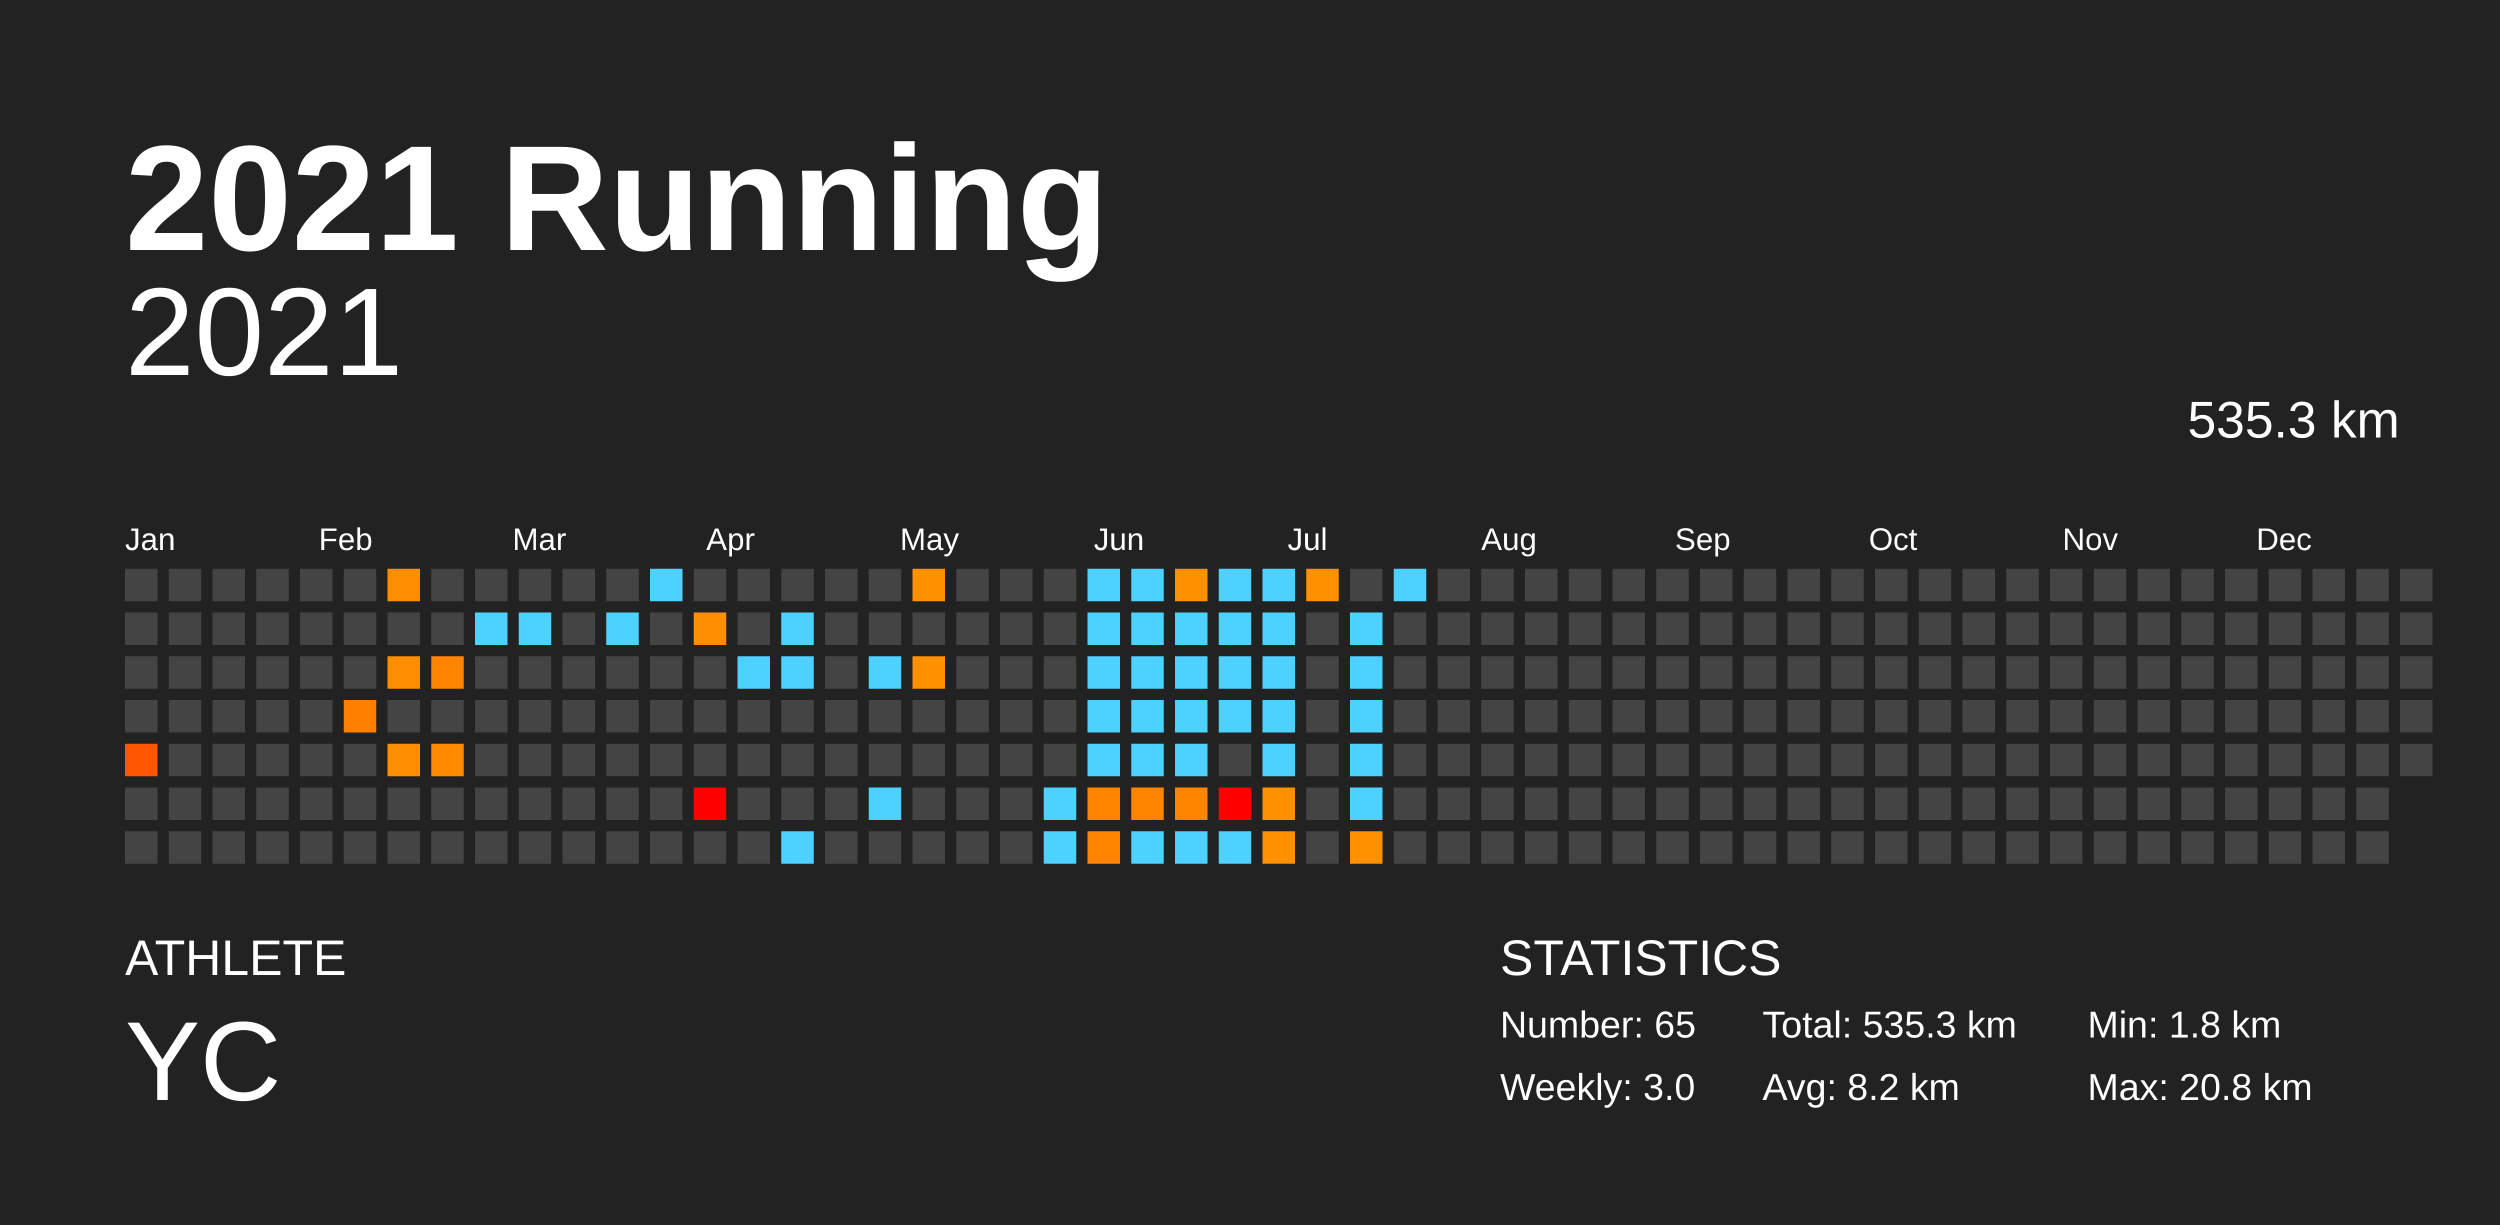
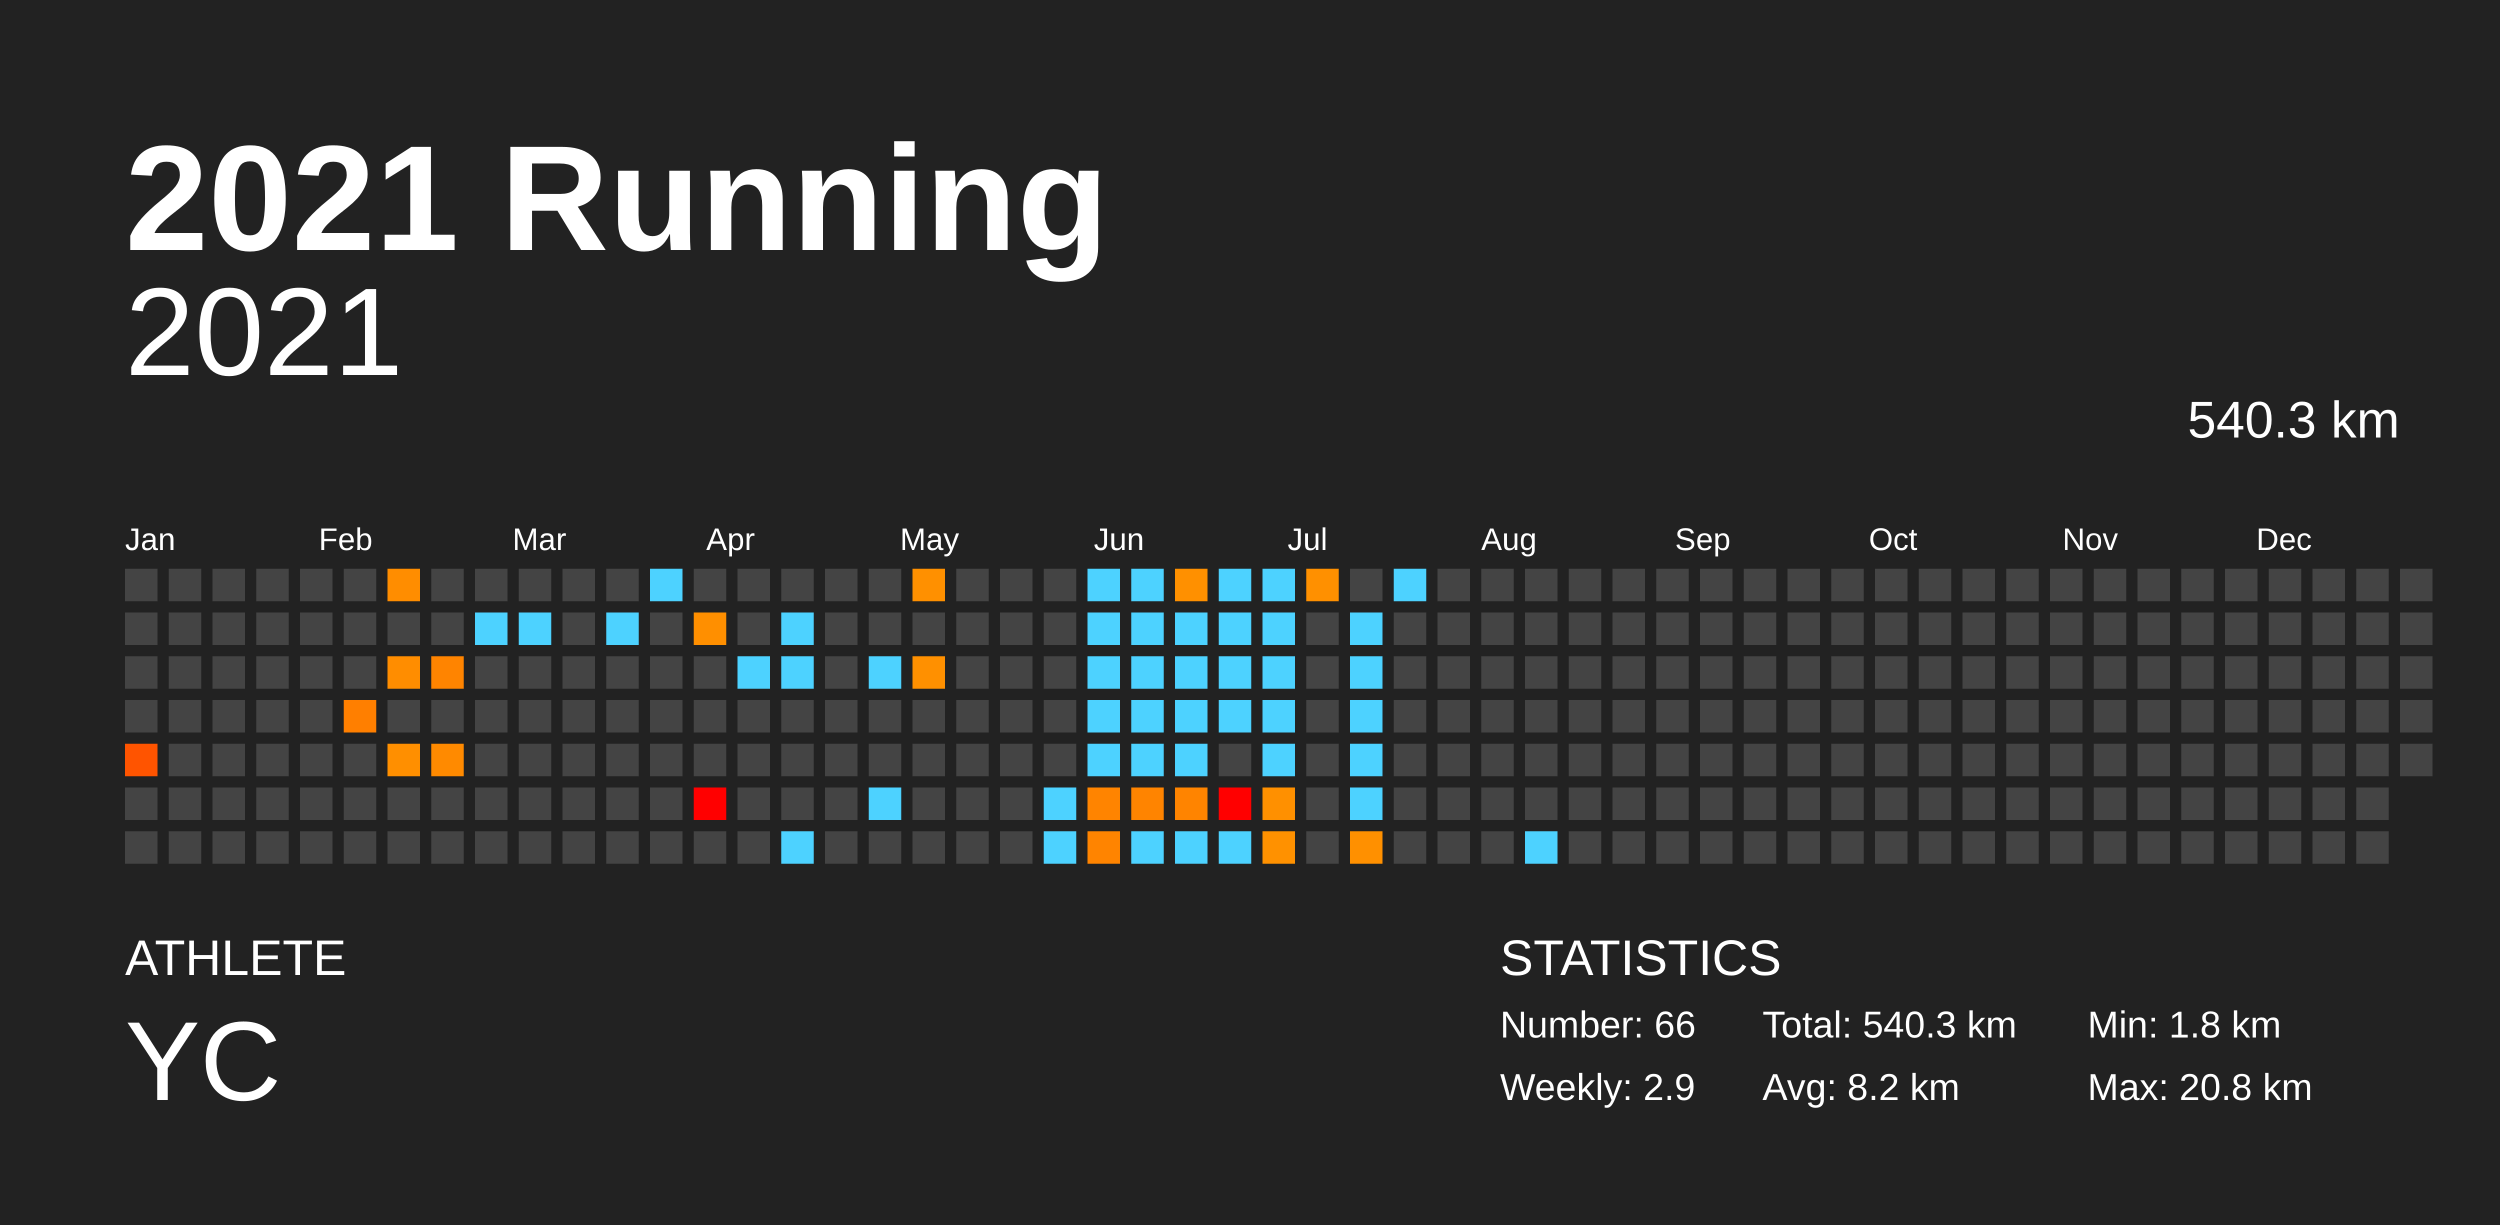
<svg xmlns="http://www.w3.org/2000/svg" baseProfile="full" height="98mm" version="1.1" viewBox="0,0,200,98" width="200mm">
  <defs />
  <rect fill="#222222" height="98" width="200" x="0" y="0" />
  <text fill="#FFFFFF" style="font-size:12px; font-family:Arial; font-weight:bold;" x="10" y="20">2021 Running</text>
  <text fill="#FFFFFF" style="font-size:4px; font-family:Arial" x="10" y="78">ATHLETE</text>
  <text fill="#FFFFFF" style="font-size:9px; font-family:Arial" x="10" y="88">YC</text>
  <text fill="#FFFFFF" style="font-size:4px; font-family:Arial" x="120" y="78">STATISTICS</text>
-   <text fill="#FFFFFF" style="font-size:3px; font-family:Arial" x="120" y="83">Number: 65</text>
-   <text fill="#FFFFFF" style="font-size:3px; font-family:Arial" x="120" y="88">Weekly: 3.0</text>
-   <text fill="#FFFFFF" style="font-size:3px; font-family:Arial" x="141" y="83">Total: 535.3 km</text>
+   <text fill="#FFFFFF" style="font-size:3px; font-family:Arial" x="120" y="83">Number: 66</text>
+   <text fill="#FFFFFF" style="font-size:3px; font-family:Arial" x="120" y="88">Weekly: 2.9</text>
+   <text fill="#FFFFFF" style="font-size:3px; font-family:Arial" x="141" y="83">Total: 540.3 km</text>
  <text fill="#FFFFFF" style="font-size:3px; font-family:Arial" x="141" y="88">Avg: 8.2 km</text>
  <text fill="#FFFFFF" style="font-size:3px; font-family:Arial" x="167" y="83">Min: 1.8 km</text>
  <text fill="#FFFFFF" style="font-size:3px; font-family:Arial" x="167" y="88">Max: 20.8 km</text>
  <text alignment-baseline="hanging" fill="#FFFFFF" style="font-size:10.0px; font-family:Arial;" x="10" y="30">2021</text>
-   <text alignment-baseline="hanging" fill="#FFFFFF" style="font-size:4.125px; font-family:Arial;" x="175" y="35">535.3 km</text>
+   <text alignment-baseline="hanging" fill="#FFFFFF" style="font-size:4.125px; font-family:Arial;" x="175" y="35">540.3 km</text>
  <text fill="#FFFFFF" style="font-size:2.5px; font-family:Arial" x="10.0" y="44">Jan</text>
  <text fill="#FFFFFF" style="font-size:2.5px; font-family:Arial" x="25.5" y="44">Feb</text>
  <text fill="#FFFFFF" style="font-size:2.5px; font-family:Arial" x="41.0" y="44">Mar</text>
  <text fill="#FFFFFF" style="font-size:2.5px; font-family:Arial" x="56.5" y="44">Apr</text>
  <text fill="#FFFFFF" style="font-size:2.5px; font-family:Arial" x="72.0" y="44">May</text>
  <text fill="#FFFFFF" style="font-size:2.5px; font-family:Arial" x="87.5" y="44">Jun</text>
  <text fill="#FFFFFF" style="font-size:2.5px; font-family:Arial" x="103.0" y="44">Jul</text>
  <text fill="#FFFFFF" style="font-size:2.5px; font-family:Arial" x="118.5" y="44">Aug</text>
  <text fill="#FFFFFF" style="font-size:2.5px; font-family:Arial" x="134.0" y="44">Sep</text>
  <text fill="#FFFFFF" style="font-size:2.5px; font-family:Arial" x="149.5" y="44">Oct</text>
  <text fill="#FFFFFF" style="font-size:2.5px; font-family:Arial" x="165.0" y="44">Nov</text>
  <text fill="#FFFFFF" style="font-size:2.5px; font-family:Arial" x="180.5" y="44">Dec</text>
  <rect fill="#444444" height="2.6" width="2.6" x="10.0" y="45.5" />
  <rect fill="#444444" height="2.6" width="2.6" x="10.0" y="49.0" />
  <rect fill="#444444" height="2.6" width="2.6" x="10.0" y="52.5" />
  <rect fill="#444444" height="2.6" width="2.6" x="10.0" y="56.0" />
  <rect fill="#ff5400" height="2.6" width="2.6" x="10.0" y="59.5" />
  <rect fill="#444444" height="2.6" width="2.6" x="10.0" y="63.0" />
  <rect fill="#444444" height="2.6" width="2.6" x="10.0" y="66.5" />
  <rect fill="#444444" height="2.6" width="2.6" x="13.5" y="45.5" />
  <rect fill="#444444" height="2.6" width="2.6" x="13.5" y="49.0" />
  <rect fill="#444444" height="2.6" width="2.6" x="13.5" y="52.5" />
  <rect fill="#444444" height="2.6" width="2.6" x="13.5" y="56.0" />
  <rect fill="#444444" height="2.6" width="2.6" x="13.5" y="59.5" />
  <rect fill="#444444" height="2.6" width="2.6" x="13.5" y="63.0" />
  <rect fill="#444444" height="2.6" width="2.6" x="13.5" y="66.5" />
  <rect fill="#444444" height="2.6" width="2.6" x="17.0" y="45.5" />
  <rect fill="#444444" height="2.6" width="2.6" x="17.0" y="49.0" />
  <rect fill="#444444" height="2.6" width="2.6" x="17.0" y="52.5" />
  <rect fill="#444444" height="2.6" width="2.6" x="17.0" y="56.0" />
  <rect fill="#444444" height="2.6" width="2.6" x="17.0" y="59.5" />
  <rect fill="#444444" height="2.6" width="2.6" x="17.0" y="63.0" />
  <rect fill="#444444" height="2.6" width="2.6" x="17.0" y="66.5" />
  <rect fill="#444444" height="2.6" width="2.6" x="20.5" y="45.5" />
  <rect fill="#444444" height="2.6" width="2.6" x="20.5" y="49.0" />
  <rect fill="#444444" height="2.6" width="2.6" x="20.5" y="52.5" />
  <rect fill="#444444" height="2.6" width="2.6" x="20.5" y="56.0" />
  <rect fill="#444444" height="2.6" width="2.6" x="20.5" y="59.5" />
  <rect fill="#444444" height="2.6" width="2.6" x="20.5" y="63.0" />
  <rect fill="#444444" height="2.6" width="2.6" x="20.5" y="66.5" />
  <rect fill="#444444" height="2.6" width="2.6" x="24.0" y="45.5" />
  <rect fill="#444444" height="2.6" width="2.6" x="24.0" y="49.0" />
  <rect fill="#444444" height="2.6" width="2.6" x="24.0" y="52.5" />
  <rect fill="#444444" height="2.6" width="2.6" x="24.0" y="56.0" />
  <rect fill="#444444" height="2.6" width="2.6" x="24.0" y="59.5" />
  <rect fill="#444444" height="2.6" width="2.6" x="24.0" y="63.0" />
  <rect fill="#444444" height="2.6" width="2.6" x="24.0" y="66.5" />
  <rect fill="#444444" height="2.6" width="2.6" x="27.5" y="45.5" />
  <rect fill="#444444" height="2.6" width="2.6" x="27.5" y="49.0" />
  <rect fill="#444444" height="2.6" width="2.6" x="27.5" y="52.5" />
  <rect fill="#ff7f00" height="2.6" width="2.6" x="27.5" y="56.0" />
  <rect fill="#444444" height="2.6" width="2.6" x="27.5" y="59.5" />
  <rect fill="#444444" height="2.6" width="2.6" x="27.5" y="63.0" />
  <rect fill="#444444" height="2.6" width="2.6" x="27.5" y="66.5" />
  <rect fill="#ff8d00" height="2.6" width="2.6" x="31.0" y="45.5" />
  <rect fill="#444444" height="2.6" width="2.6" x="31.0" y="49.0" />
  <rect fill="#ff8d00" height="2.6" width="2.6" x="31.0" y="52.5" />
  <rect fill="#444444" height="2.6" width="2.6" x="31.0" y="56.0" />
  <rect fill="#ff8f00" height="2.6" width="2.6" x="31.0" y="59.5" />
  <rect fill="#444444" height="2.6" width="2.6" x="31.0" y="63.0" />
  <rect fill="#444444" height="2.6" width="2.6" x="31.0" y="66.5" />
  <rect fill="#444444" height="2.6" width="2.6" x="34.5" y="45.5" />
  <rect fill="#444444" height="2.6" width="2.6" x="34.5" y="49.0" />
  <rect fill="#ff8400" height="2.6" width="2.6" x="34.5" y="52.5" />
  <rect fill="#444444" height="2.6" width="2.6" x="34.5" y="56.0" />
  <rect fill="#ff8a00" height="2.6" width="2.6" x="34.5" y="59.5" />
  <rect fill="#444444" height="2.6" width="2.6" x="34.5" y="63.0" />
  <rect fill="#444444" height="2.6" width="2.6" x="34.5" y="66.5" />
  <rect fill="#444444" height="2.6" width="2.6" x="38.0" y="45.5" />
  <rect fill="#4dd2ff" height="2.6" width="2.6" x="38.0" y="49.0" />
  <rect fill="#444444" height="2.6" width="2.6" x="38.0" y="52.5" />
  <rect fill="#444444" height="2.6" width="2.6" x="38.0" y="56.0" />
  <rect fill="#444444" height="2.6" width="2.6" x="38.0" y="59.5" />
  <rect fill="#444444" height="2.6" width="2.6" x="38.0" y="63.0" />
  <rect fill="#444444" height="2.6" width="2.6" x="38.0" y="66.5" />
  <rect fill="#444444" height="2.6" width="2.6" x="41.5" y="45.5" />
  <rect fill="#4dd2ff" height="2.6" width="2.6" x="41.5" y="49.0" />
  <rect fill="#444444" height="2.6" width="2.6" x="41.5" y="52.5" />
  <rect fill="#444444" height="2.6" width="2.6" x="41.5" y="56.0" />
  <rect fill="#444444" height="2.6" width="2.6" x="41.5" y="59.5" />
  <rect fill="#444444" height="2.6" width="2.6" x="41.5" y="63.0" />
  <rect fill="#444444" height="2.6" width="2.6" x="41.5" y="66.5" />
  <rect fill="#444444" height="2.6" width="2.6" x="45.0" y="45.5" />
  <rect fill="#444444" height="2.6" width="2.6" x="45.0" y="49.0" />
  <rect fill="#444444" height="2.6" width="2.6" x="45.0" y="52.5" />
  <rect fill="#444444" height="2.6" width="2.6" x="45.0" y="56.0" />
  <rect fill="#444444" height="2.6" width="2.6" x="45.0" y="59.5" />
  <rect fill="#444444" height="2.6" width="2.6" x="45.0" y="63.0" />
  <rect fill="#444444" height="2.6" width="2.6" x="45.0" y="66.5" />
  <rect fill="#444444" height="2.6" width="2.6" x="48.5" y="45.5" />
  <rect fill="#4dd2ff" height="2.6" width="2.6" x="48.5" y="49.0" />
  <rect fill="#444444" height="2.6" width="2.6" x="48.5" y="52.5" />
  <rect fill="#444444" height="2.6" width="2.6" x="48.5" y="56.0" />
  <rect fill="#444444" height="2.6" width="2.6" x="48.5" y="59.5" />
  <rect fill="#444444" height="2.6" width="2.6" x="48.5" y="63.0" />
  <rect fill="#444444" height="2.6" width="2.6" x="48.5" y="66.5" />
  <rect fill="#4dd2ff" height="2.6" width="2.6" x="52.0" y="45.5" />
  <rect fill="#444444" height="2.6" width="2.6" x="52.0" y="49.0" />
  <rect fill="#444444" height="2.6" width="2.6" x="52.0" y="52.5" />
  <rect fill="#444444" height="2.6" width="2.6" x="52.0" y="56.0" />
  <rect fill="#444444" height="2.6" width="2.6" x="52.0" y="59.5" />
  <rect fill="#444444" height="2.6" width="2.6" x="52.0" y="63.0" />
  <rect fill="#444444" height="2.6" width="2.6" x="52.0" y="66.5" />
  <rect fill="#444444" height="2.6" width="2.6" x="55.5" y="45.5" />
  <rect fill="#ff8f00" height="2.6" width="2.6" x="55.5" y="49.0" />
  <rect fill="#444444" height="2.6" width="2.6" x="55.5" y="52.5" />
  <rect fill="#444444" height="2.6" width="2.6" x="55.5" y="56.0" />
  <rect fill="#444444" height="2.6" width="2.6" x="55.5" y="59.5" />
  <rect fill="red" height="2.6" width="2.6" x="55.5" y="63.0" />
  <rect fill="#444444" height="2.6" width="2.6" x="55.5" y="66.5" />
  <rect fill="#444444" height="2.6" width="2.6" x="59.0" y="45.5" />
  <rect fill="#444444" height="2.6" width="2.6" x="59.0" y="49.0" />
  <rect fill="#4dd2ff" height="2.6" width="2.6" x="59.0" y="52.5" />
  <rect fill="#444444" height="2.6" width="2.6" x="59.0" y="56.0" />
  <rect fill="#444444" height="2.6" width="2.6" x="59.0" y="59.5" />
  <rect fill="#444444" height="2.6" width="2.6" x="59.0" y="63.0" />
  <rect fill="#444444" height="2.6" width="2.6" x="59.0" y="66.5" />
  <rect fill="#444444" height="2.6" width="2.6" x="62.5" y="45.5" />
  <rect fill="#4dd2ff" height="2.6" width="2.6" x="62.5" y="49.0" />
  <rect fill="#4dd2ff" height="2.6" width="2.6" x="62.5" y="52.5" />
  <rect fill="#444444" height="2.6" width="2.6" x="62.5" y="56.0" />
  <rect fill="#444444" height="2.6" width="2.6" x="62.5" y="59.5" />
  <rect fill="#444444" height="2.6" width="2.6" x="62.5" y="63.0" />
  <rect fill="#4dd2ff" height="2.6" width="2.6" x="62.5" y="66.5" />
  <rect fill="#444444" height="2.6" width="2.6" x="66.0" y="45.5" />
  <rect fill="#444444" height="2.6" width="2.6" x="66.0" y="49.0" />
  <rect fill="#444444" height="2.6" width="2.6" x="66.0" y="52.5" />
  <rect fill="#444444" height="2.6" width="2.6" x="66.0" y="56.0" />
  <rect fill="#444444" height="2.6" width="2.6" x="66.0" y="59.5" />
  <rect fill="#444444" height="2.6" width="2.6" x="66.0" y="63.0" />
  <rect fill="#444444" height="2.6" width="2.6" x="66.0" y="66.5" />
  <rect fill="#444444" height="2.6" width="2.6" x="69.5" y="45.5" />
  <rect fill="#444444" height="2.6" width="2.6" x="69.5" y="49.0" />
  <rect fill="#4dd2ff" height="2.6" width="2.6" x="69.5" y="52.5" />
  <rect fill="#444444" height="2.6" width="2.6" x="69.5" y="56.0" />
  <rect fill="#444444" height="2.6" width="2.6" x="69.5" y="59.5" />
  <rect fill="#4dd2ff" height="2.6" width="2.6" x="69.5" y="63.0" />
  <rect fill="#444444" height="2.6" width="2.6" x="69.5" y="66.5" />
  <rect fill="#ff9000" height="2.6" width="2.6" x="73.0" y="45.5" />
  <rect fill="#444444" height="2.6" width="2.6" x="73.0" y="49.0" />
  <rect fill="#ff9000" height="2.6" width="2.6" x="73.0" y="52.5" />
  <rect fill="#444444" height="2.6" width="2.6" x="73.0" y="56.0" />
  <rect fill="#444444" height="2.6" width="2.6" x="73.0" y="59.5" />
  <rect fill="#444444" height="2.6" width="2.6" x="73.0" y="63.0" />
  <rect fill="#444444" height="2.6" width="2.6" x="73.0" y="66.5" />
  <rect fill="#444444" height="2.6" width="2.6" x="76.5" y="45.5" />
  <rect fill="#444444" height="2.6" width="2.6" x="76.5" y="49.0" />
  <rect fill="#444444" height="2.6" width="2.6" x="76.5" y="52.5" />
  <rect fill="#444444" height="2.6" width="2.6" x="76.5" y="56.0" />
  <rect fill="#444444" height="2.6" width="2.6" x="76.5" y="59.5" />
  <rect fill="#444444" height="2.6" width="2.6" x="76.5" y="63.0" />
  <rect fill="#444444" height="2.6" width="2.6" x="76.5" y="66.5" />
  <rect fill="#444444" height="2.6" width="2.6" x="80.0" y="45.5" />
  <rect fill="#444444" height="2.6" width="2.6" x="80.0" y="49.0" />
  <rect fill="#444444" height="2.6" width="2.6" x="80.0" y="52.5" />
  <rect fill="#444444" height="2.6" width="2.6" x="80.0" y="56.0" />
  <rect fill="#444444" height="2.6" width="2.6" x="80.0" y="59.5" />
  <rect fill="#444444" height="2.6" width="2.6" x="80.0" y="63.0" />
  <rect fill="#444444" height="2.6" width="2.6" x="80.0" y="66.5" />
  <rect fill="#444444" height="2.6" width="2.6" x="83.5" y="45.5" />
  <rect fill="#444444" height="2.6" width="2.6" x="83.5" y="49.0" />
  <rect fill="#444444" height="2.6" width="2.6" x="83.5" y="52.5" />
  <rect fill="#444444" height="2.6" width="2.6" x="83.5" y="56.0" />
  <rect fill="#444444" height="2.6" width="2.6" x="83.5" y="59.5" />
  <rect fill="#4dd2ff" height="2.6" width="2.6" x="83.5" y="63.0" />
  <rect fill="#4dd2ff" height="2.6" width="2.6" x="83.5" y="66.5" />
  <rect fill="#4dd2ff" height="2.6" width="2.6" x="87.0" y="45.5" />
  <rect fill="#4dd2ff" height="2.6" width="2.6" x="87.0" y="49.0" />
  <rect fill="#4dd2ff" height="2.6" width="2.6" x="87.0" y="52.5" />
  <rect fill="#4dd2ff" height="2.6" width="2.6" x="87.0" y="56.0" />
  <rect fill="#4dd2ff" height="2.6" width="2.6" x="87.0" y="59.5" />
  <rect fill="#ff8400" height="2.6" width="2.6" x="87.0" y="63.0" />
  <rect fill="#ff8400" height="2.6" width="2.6" x="87.0" y="66.5" />
  <rect fill="#4dd2ff" height="2.6" width="2.6" x="90.5" y="45.5" />
  <rect fill="#4dd2ff" height="2.6" width="2.6" x="90.5" y="49.0" />
  <rect fill="#4dd2ff" height="2.6" width="2.6" x="90.5" y="52.5" />
  <rect fill="#4dd2ff" height="2.6" width="2.6" x="90.5" y="56.0" />
  <rect fill="#4dd2ff" height="2.6" width="2.6" x="90.5" y="59.5" />
  <rect fill="#ff8400" height="2.6" width="2.6" x="90.5" y="63.0" />
  <rect fill="#4dd2ff" height="2.6" width="2.6" x="90.5" y="66.5" />
  <rect fill="#ff9000" height="2.6" width="2.6" x="94.0" y="45.5" />
  <rect fill="#4dd2ff" height="2.6" width="2.6" x="94.0" y="49.0" />
  <rect fill="#4dd2ff" height="2.6" width="2.6" x="94.0" y="52.5" />
  <rect fill="#4dd2ff" height="2.6" width="2.6" x="94.0" y="56.0" />
  <rect fill="#4dd2ff" height="2.6" width="2.6" x="94.0" y="59.5" />
  <rect fill="#ff8400" height="2.6" width="2.6" x="94.0" y="63.0" />
  <rect fill="#4dd2ff" height="2.6" width="2.6" x="94.0" y="66.5" />
  <rect fill="#4dd2ff" height="2.6" width="2.6" x="97.5" y="45.5" />
  <rect fill="#4dd2ff" height="2.6" width="2.6" x="97.5" y="49.0" />
  <rect fill="#4dd2ff" height="2.6" width="2.6" x="97.5" y="52.5" />
  <rect fill="#4dd2ff" height="2.6" width="2.6" x="97.5" y="56.0" />
  <rect fill="#444444" height="2.6" width="2.6" x="97.5" y="59.5" />
  <rect fill="red" height="2.6" width="2.6" x="97.5" y="63.0" />
  <rect fill="#4dd2ff" height="2.6" width="2.6" x="97.5" y="66.5" />
  <rect fill="#4dd2ff" height="2.6" width="2.6" x="101.0" y="45.5" />
  <rect fill="#4dd2ff" height="2.6" width="2.6" x="101.0" y="49.0" />
  <rect fill="#4dd2ff" height="2.6" width="2.6" x="101.0" y="52.5" />
  <rect fill="#4dd2ff" height="2.6" width="2.6" x="101.0" y="56.0" />
  <rect fill="#4dd2ff" height="2.6" width="2.6" x="101.0" y="59.5" />
  <rect fill="#ff9000" height="2.6" width="2.6" x="101.0" y="63.0" />
  <rect fill="#ff9100" height="2.6" width="2.6" x="101.0" y="66.5" />
  <rect fill="#ff9000" height="2.6" width="2.6" x="104.5" y="45.5" />
  <rect fill="#444444" height="2.6" width="2.6" x="104.5" y="49.0" />
  <rect fill="#444444" height="2.6" width="2.6" x="104.5" y="52.5" />
  <rect fill="#444444" height="2.6" width="2.6" x="104.5" y="56.0" />
  <rect fill="#444444" height="2.6" width="2.6" x="104.5" y="59.5" />
  <rect fill="#444444" height="2.6" width="2.6" x="104.5" y="63.0" />
  <rect fill="#444444" height="2.6" width="2.6" x="104.5" y="66.5" />
  <rect fill="#444444" height="2.6" width="2.6" x="108.0" y="45.5" />
  <rect fill="#4dd2ff" height="2.6" width="2.6" x="108.0" y="49.0" />
  <rect fill="#4dd2ff" height="2.6" width="2.6" x="108.0" y="52.5" />
  <rect fill="#4dd2ff" height="2.6" width="2.6" x="108.0" y="56.0" />
  <rect fill="#4dd2ff" height="2.6" width="2.6" x="108.0" y="59.5" />
  <rect fill="#4dd2ff" height="2.6" width="2.6" x="108.0" y="63.0" />
  <rect fill="#ff9000" height="2.6" width="2.6" x="108.0" y="66.5" />
  <rect fill="#4dd2ff" height="2.6" width="2.6" x="111.5" y="45.5" />
  <rect fill="#444444" height="2.6" width="2.6" x="111.5" y="49.0" />
  <rect fill="#444444" height="2.6" width="2.6" x="111.5" y="52.5" />
  <rect fill="#444444" height="2.6" width="2.6" x="111.5" y="56.0" />
  <rect fill="#444444" height="2.6" width="2.6" x="111.5" y="59.5" />
  <rect fill="#444444" height="2.6" width="2.6" x="111.5" y="63.0" />
  <rect fill="#444444" height="2.6" width="2.6" x="111.5" y="66.5" />
  <rect fill="#444444" height="2.6" width="2.6" x="115.0" y="45.5" />
  <rect fill="#444444" height="2.6" width="2.6" x="115.0" y="49.0" />
  <rect fill="#444444" height="2.6" width="2.6" x="115.0" y="52.5" />
  <rect fill="#444444" height="2.6" width="2.6" x="115.0" y="56.0" />
  <rect fill="#444444" height="2.6" width="2.6" x="115.0" y="59.5" />
  <rect fill="#444444" height="2.6" width="2.6" x="115.0" y="63.0" />
  <rect fill="#444444" height="2.6" width="2.6" x="115.0" y="66.5" />
  <rect fill="#444444" height="2.6" width="2.6" x="118.5" y="45.5" />
  <rect fill="#444444" height="2.6" width="2.6" x="118.5" y="49.0" />
  <rect fill="#444444" height="2.6" width="2.6" x="118.5" y="52.5" />
  <rect fill="#444444" height="2.6" width="2.6" x="118.5" y="56.0" />
  <rect fill="#444444" height="2.6" width="2.6" x="118.5" y="59.5" />
  <rect fill="#444444" height="2.6" width="2.6" x="118.5" y="63.0" />
  <rect fill="#444444" height="2.6" width="2.6" x="118.5" y="66.5" />
  <rect fill="#444444" height="2.6" width="2.6" x="122.0" y="45.5" />
  <rect fill="#444444" height="2.6" width="2.6" x="122.0" y="49.0" />
  <rect fill="#444444" height="2.6" width="2.6" x="122.0" y="52.5" />
  <rect fill="#444444" height="2.6" width="2.6" x="122.0" y="56.0" />
  <rect fill="#444444" height="2.6" width="2.6" x="122.0" y="59.5" />
  <rect fill="#444444" height="2.6" width="2.6" x="122.0" y="63.0" />
-   <rect fill="#444444" height="2.6" width="2.6" x="122.0" y="66.5" />
+   <rect fill="#4dd2ff" height="2.6" width="2.6" x="122.0" y="66.5" />
  <rect fill="#444444" height="2.6" width="2.6" x="125.5" y="45.5" />
  <rect fill="#444444" height="2.6" width="2.6" x="125.5" y="49.0" />
  <rect fill="#444444" height="2.6" width="2.6" x="125.5" y="52.5" />
  <rect fill="#444444" height="2.6" width="2.6" x="125.5" y="56.0" />
  <rect fill="#444444" height="2.6" width="2.6" x="125.5" y="59.5" />
  <rect fill="#444444" height="2.6" width="2.6" x="125.5" y="63.0" />
  <rect fill="#444444" height="2.6" width="2.6" x="125.5" y="66.5" />
  <rect fill="#444444" height="2.6" width="2.6" x="129.0" y="45.5" />
  <rect fill="#444444" height="2.6" width="2.6" x="129.0" y="49.0" />
  <rect fill="#444444" height="2.6" width="2.6" x="129.0" y="52.5" />
  <rect fill="#444444" height="2.6" width="2.6" x="129.0" y="56.0" />
  <rect fill="#444444" height="2.6" width="2.6" x="129.0" y="59.5" />
  <rect fill="#444444" height="2.6" width="2.6" x="129.0" y="63.0" />
  <rect fill="#444444" height="2.6" width="2.6" x="129.0" y="66.5" />
  <rect fill="#444444" height="2.6" width="2.6" x="132.5" y="45.5" />
  <rect fill="#444444" height="2.6" width="2.6" x="132.5" y="49.0" />
  <rect fill="#444444" height="2.6" width="2.6" x="132.5" y="52.5" />
  <rect fill="#444444" height="2.6" width="2.6" x="132.5" y="56.0" />
  <rect fill="#444444" height="2.6" width="2.6" x="132.5" y="59.5" />
  <rect fill="#444444" height="2.6" width="2.6" x="132.5" y="63.0" />
  <rect fill="#444444" height="2.6" width="2.6" x="132.5" y="66.5" />
  <rect fill="#444444" height="2.6" width="2.6" x="136.0" y="45.5" />
  <rect fill="#444444" height="2.6" width="2.6" x="136.0" y="49.0" />
  <rect fill="#444444" height="2.6" width="2.6" x="136.0" y="52.5" />
  <rect fill="#444444" height="2.6" width="2.6" x="136.0" y="56.0" />
  <rect fill="#444444" height="2.6" width="2.6" x="136.0" y="59.5" />
  <rect fill="#444444" height="2.6" width="2.6" x="136.0" y="63.0" />
  <rect fill="#444444" height="2.6" width="2.6" x="136.0" y="66.5" />
  <rect fill="#444444" height="2.6" width="2.6" x="139.5" y="45.5" />
  <rect fill="#444444" height="2.6" width="2.6" x="139.5" y="49.0" />
  <rect fill="#444444" height="2.6" width="2.6" x="139.5" y="52.5" />
  <rect fill="#444444" height="2.6" width="2.6" x="139.5" y="56.0" />
  <rect fill="#444444" height="2.6" width="2.6" x="139.5" y="59.5" />
  <rect fill="#444444" height="2.6" width="2.6" x="139.5" y="63.0" />
  <rect fill="#444444" height="2.6" width="2.6" x="139.5" y="66.5" />
  <rect fill="#444444" height="2.6" width="2.6" x="143.0" y="45.5" />
  <rect fill="#444444" height="2.6" width="2.6" x="143.0" y="49.0" />
  <rect fill="#444444" height="2.6" width="2.6" x="143.0" y="52.5" />
  <rect fill="#444444" height="2.6" width="2.6" x="143.0" y="56.0" />
  <rect fill="#444444" height="2.6" width="2.6" x="143.0" y="59.5" />
  <rect fill="#444444" height="2.6" width="2.6" x="143.0" y="63.0" />
  <rect fill="#444444" height="2.6" width="2.6" x="143.0" y="66.5" />
  <rect fill="#444444" height="2.6" width="2.6" x="146.5" y="45.5" />
  <rect fill="#444444" height="2.6" width="2.6" x="146.5" y="49.0" />
  <rect fill="#444444" height="2.6" width="2.6" x="146.5" y="52.5" />
  <rect fill="#444444" height="2.6" width="2.6" x="146.5" y="56.0" />
  <rect fill="#444444" height="2.6" width="2.6" x="146.5" y="59.5" />
  <rect fill="#444444" height="2.6" width="2.6" x="146.5" y="63.0" />
  <rect fill="#444444" height="2.6" width="2.6" x="146.5" y="66.5" />
  <rect fill="#444444" height="2.6" width="2.6" x="150.0" y="45.5" />
  <rect fill="#444444" height="2.6" width="2.6" x="150.0" y="49.0" />
  <rect fill="#444444" height="2.6" width="2.6" x="150.0" y="52.5" />
  <rect fill="#444444" height="2.6" width="2.6" x="150.0" y="56.0" />
  <rect fill="#444444" height="2.6" width="2.6" x="150.0" y="59.5" />
  <rect fill="#444444" height="2.6" width="2.6" x="150.0" y="63.0" />
  <rect fill="#444444" height="2.6" width="2.6" x="150.0" y="66.5" />
  <rect fill="#444444" height="2.6" width="2.6" x="153.5" y="45.5" />
  <rect fill="#444444" height="2.6" width="2.6" x="153.5" y="49.0" />
  <rect fill="#444444" height="2.6" width="2.6" x="153.5" y="52.5" />
  <rect fill="#444444" height="2.6" width="2.6" x="153.5" y="56.0" />
  <rect fill="#444444" height="2.6" width="2.6" x="153.5" y="59.5" />
  <rect fill="#444444" height="2.6" width="2.6" x="153.5" y="63.0" />
  <rect fill="#444444" height="2.6" width="2.6" x="153.5" y="66.5" />
  <rect fill="#444444" height="2.6" width="2.6" x="157.0" y="45.5" />
  <rect fill="#444444" height="2.6" width="2.6" x="157.0" y="49.0" />
  <rect fill="#444444" height="2.6" width="2.6" x="157.0" y="52.5" />
  <rect fill="#444444" height="2.6" width="2.6" x="157.0" y="56.0" />
  <rect fill="#444444" height="2.6" width="2.6" x="157.0" y="59.5" />
  <rect fill="#444444" height="2.6" width="2.6" x="157.0" y="63.0" />
  <rect fill="#444444" height="2.6" width="2.6" x="157.0" y="66.5" />
  <rect fill="#444444" height="2.6" width="2.6" x="160.5" y="45.5" />
  <rect fill="#444444" height="2.6" width="2.6" x="160.5" y="49.0" />
  <rect fill="#444444" height="2.6" width="2.6" x="160.5" y="52.5" />
  <rect fill="#444444" height="2.6" width="2.6" x="160.5" y="56.0" />
  <rect fill="#444444" height="2.6" width="2.6" x="160.5" y="59.5" />
  <rect fill="#444444" height="2.6" width="2.6" x="160.5" y="63.0" />
  <rect fill="#444444" height="2.6" width="2.6" x="160.5" y="66.5" />
  <rect fill="#444444" height="2.6" width="2.6" x="164.0" y="45.5" />
  <rect fill="#444444" height="2.6" width="2.6" x="164.0" y="49.0" />
  <rect fill="#444444" height="2.6" width="2.6" x="164.0" y="52.5" />
  <rect fill="#444444" height="2.6" width="2.6" x="164.0" y="56.0" />
  <rect fill="#444444" height="2.6" width="2.6" x="164.0" y="59.5" />
  <rect fill="#444444" height="2.6" width="2.6" x="164.0" y="63.0" />
  <rect fill="#444444" height="2.6" width="2.6" x="164.0" y="66.5" />
  <rect fill="#444444" height="2.6" width="2.6" x="167.5" y="45.5" />
  <rect fill="#444444" height="2.6" width="2.6" x="167.5" y="49.0" />
  <rect fill="#444444" height="2.6" width="2.6" x="167.5" y="52.5" />
  <rect fill="#444444" height="2.6" width="2.6" x="167.5" y="56.0" />
  <rect fill="#444444" height="2.6" width="2.6" x="167.5" y="59.5" />
  <rect fill="#444444" height="2.6" width="2.6" x="167.5" y="63.0" />
  <rect fill="#444444" height="2.6" width="2.6" x="167.5" y="66.5" />
  <rect fill="#444444" height="2.6" width="2.6" x="171.0" y="45.5" />
  <rect fill="#444444" height="2.6" width="2.6" x="171.0" y="49.0" />
  <rect fill="#444444" height="2.6" width="2.6" x="171.0" y="52.5" />
  <rect fill="#444444" height="2.6" width="2.6" x="171.0" y="56.0" />
  <rect fill="#444444" height="2.6" width="2.6" x="171.0" y="59.5" />
  <rect fill="#444444" height="2.6" width="2.6" x="171.0" y="63.0" />
  <rect fill="#444444" height="2.6" width="2.6" x="171.0" y="66.5" />
  <rect fill="#444444" height="2.6" width="2.6" x="174.5" y="45.5" />
  <rect fill="#444444" height="2.6" width="2.6" x="174.5" y="49.0" />
  <rect fill="#444444" height="2.6" width="2.6" x="174.5" y="52.5" />
  <rect fill="#444444" height="2.6" width="2.6" x="174.5" y="56.0" />
  <rect fill="#444444" height="2.6" width="2.6" x="174.5" y="59.5" />
  <rect fill="#444444" height="2.6" width="2.6" x="174.5" y="63.0" />
  <rect fill="#444444" height="2.6" width="2.6" x="174.5" y="66.5" />
  <rect fill="#444444" height="2.6" width="2.6" x="178.0" y="45.5" />
  <rect fill="#444444" height="2.6" width="2.6" x="178.0" y="49.0" />
  <rect fill="#444444" height="2.6" width="2.6" x="178.0" y="52.5" />
  <rect fill="#444444" height="2.6" width="2.6" x="178.0" y="56.0" />
  <rect fill="#444444" height="2.6" width="2.6" x="178.0" y="59.5" />
  <rect fill="#444444" height="2.6" width="2.6" x="178.0" y="63.0" />
  <rect fill="#444444" height="2.6" width="2.6" x="178.0" y="66.5" />
  <rect fill="#444444" height="2.6" width="2.6" x="181.5" y="45.5" />
  <rect fill="#444444" height="2.6" width="2.6" x="181.5" y="49.0" />
  <rect fill="#444444" height="2.6" width="2.6" x="181.5" y="52.5" />
  <rect fill="#444444" height="2.6" width="2.6" x="181.5" y="56.0" />
  <rect fill="#444444" height="2.6" width="2.6" x="181.5" y="59.5" />
  <rect fill="#444444" height="2.6" width="2.6" x="181.5" y="63.0" />
  <rect fill="#444444" height="2.6" width="2.6" x="181.5" y="66.5" />
  <rect fill="#444444" height="2.6" width="2.6" x="185.0" y="45.5" />
  <rect fill="#444444" height="2.6" width="2.6" x="185.0" y="49.0" />
  <rect fill="#444444" height="2.6" width="2.6" x="185.0" y="52.5" />
  <rect fill="#444444" height="2.6" width="2.6" x="185.0" y="56.0" />
  <rect fill="#444444" height="2.6" width="2.6" x="185.0" y="59.5" />
  <rect fill="#444444" height="2.6" width="2.6" x="185.0" y="63.0" />
  <rect fill="#444444" height="2.6" width="2.6" x="185.0" y="66.5" />
  <rect fill="#444444" height="2.6" width="2.6" x="188.5" y="45.5" />
  <rect fill="#444444" height="2.6" width="2.6" x="188.5" y="49.0" />
  <rect fill="#444444" height="2.6" width="2.6" x="188.5" y="52.5" />
  <rect fill="#444444" height="2.6" width="2.6" x="188.5" y="56.0" />
  <rect fill="#444444" height="2.6" width="2.6" x="188.5" y="59.5" />
  <rect fill="#444444" height="2.6" width="2.6" x="188.5" y="63.0" />
  <rect fill="#444444" height="2.6" width="2.6" x="188.5" y="66.5" />
  <rect fill="#444444" height="2.6" width="2.6" x="192.0" y="45.5" />
  <rect fill="#444444" height="2.6" width="2.6" x="192.0" y="49.0" />
  <rect fill="#444444" height="2.6" width="2.6" x="192.0" y="52.5" />
  <rect fill="#444444" height="2.6" width="2.6" x="192.0" y="56.0" />
  <rect fill="#444444" height="2.6" width="2.6" x="192.0" y="59.5" />
</svg>
